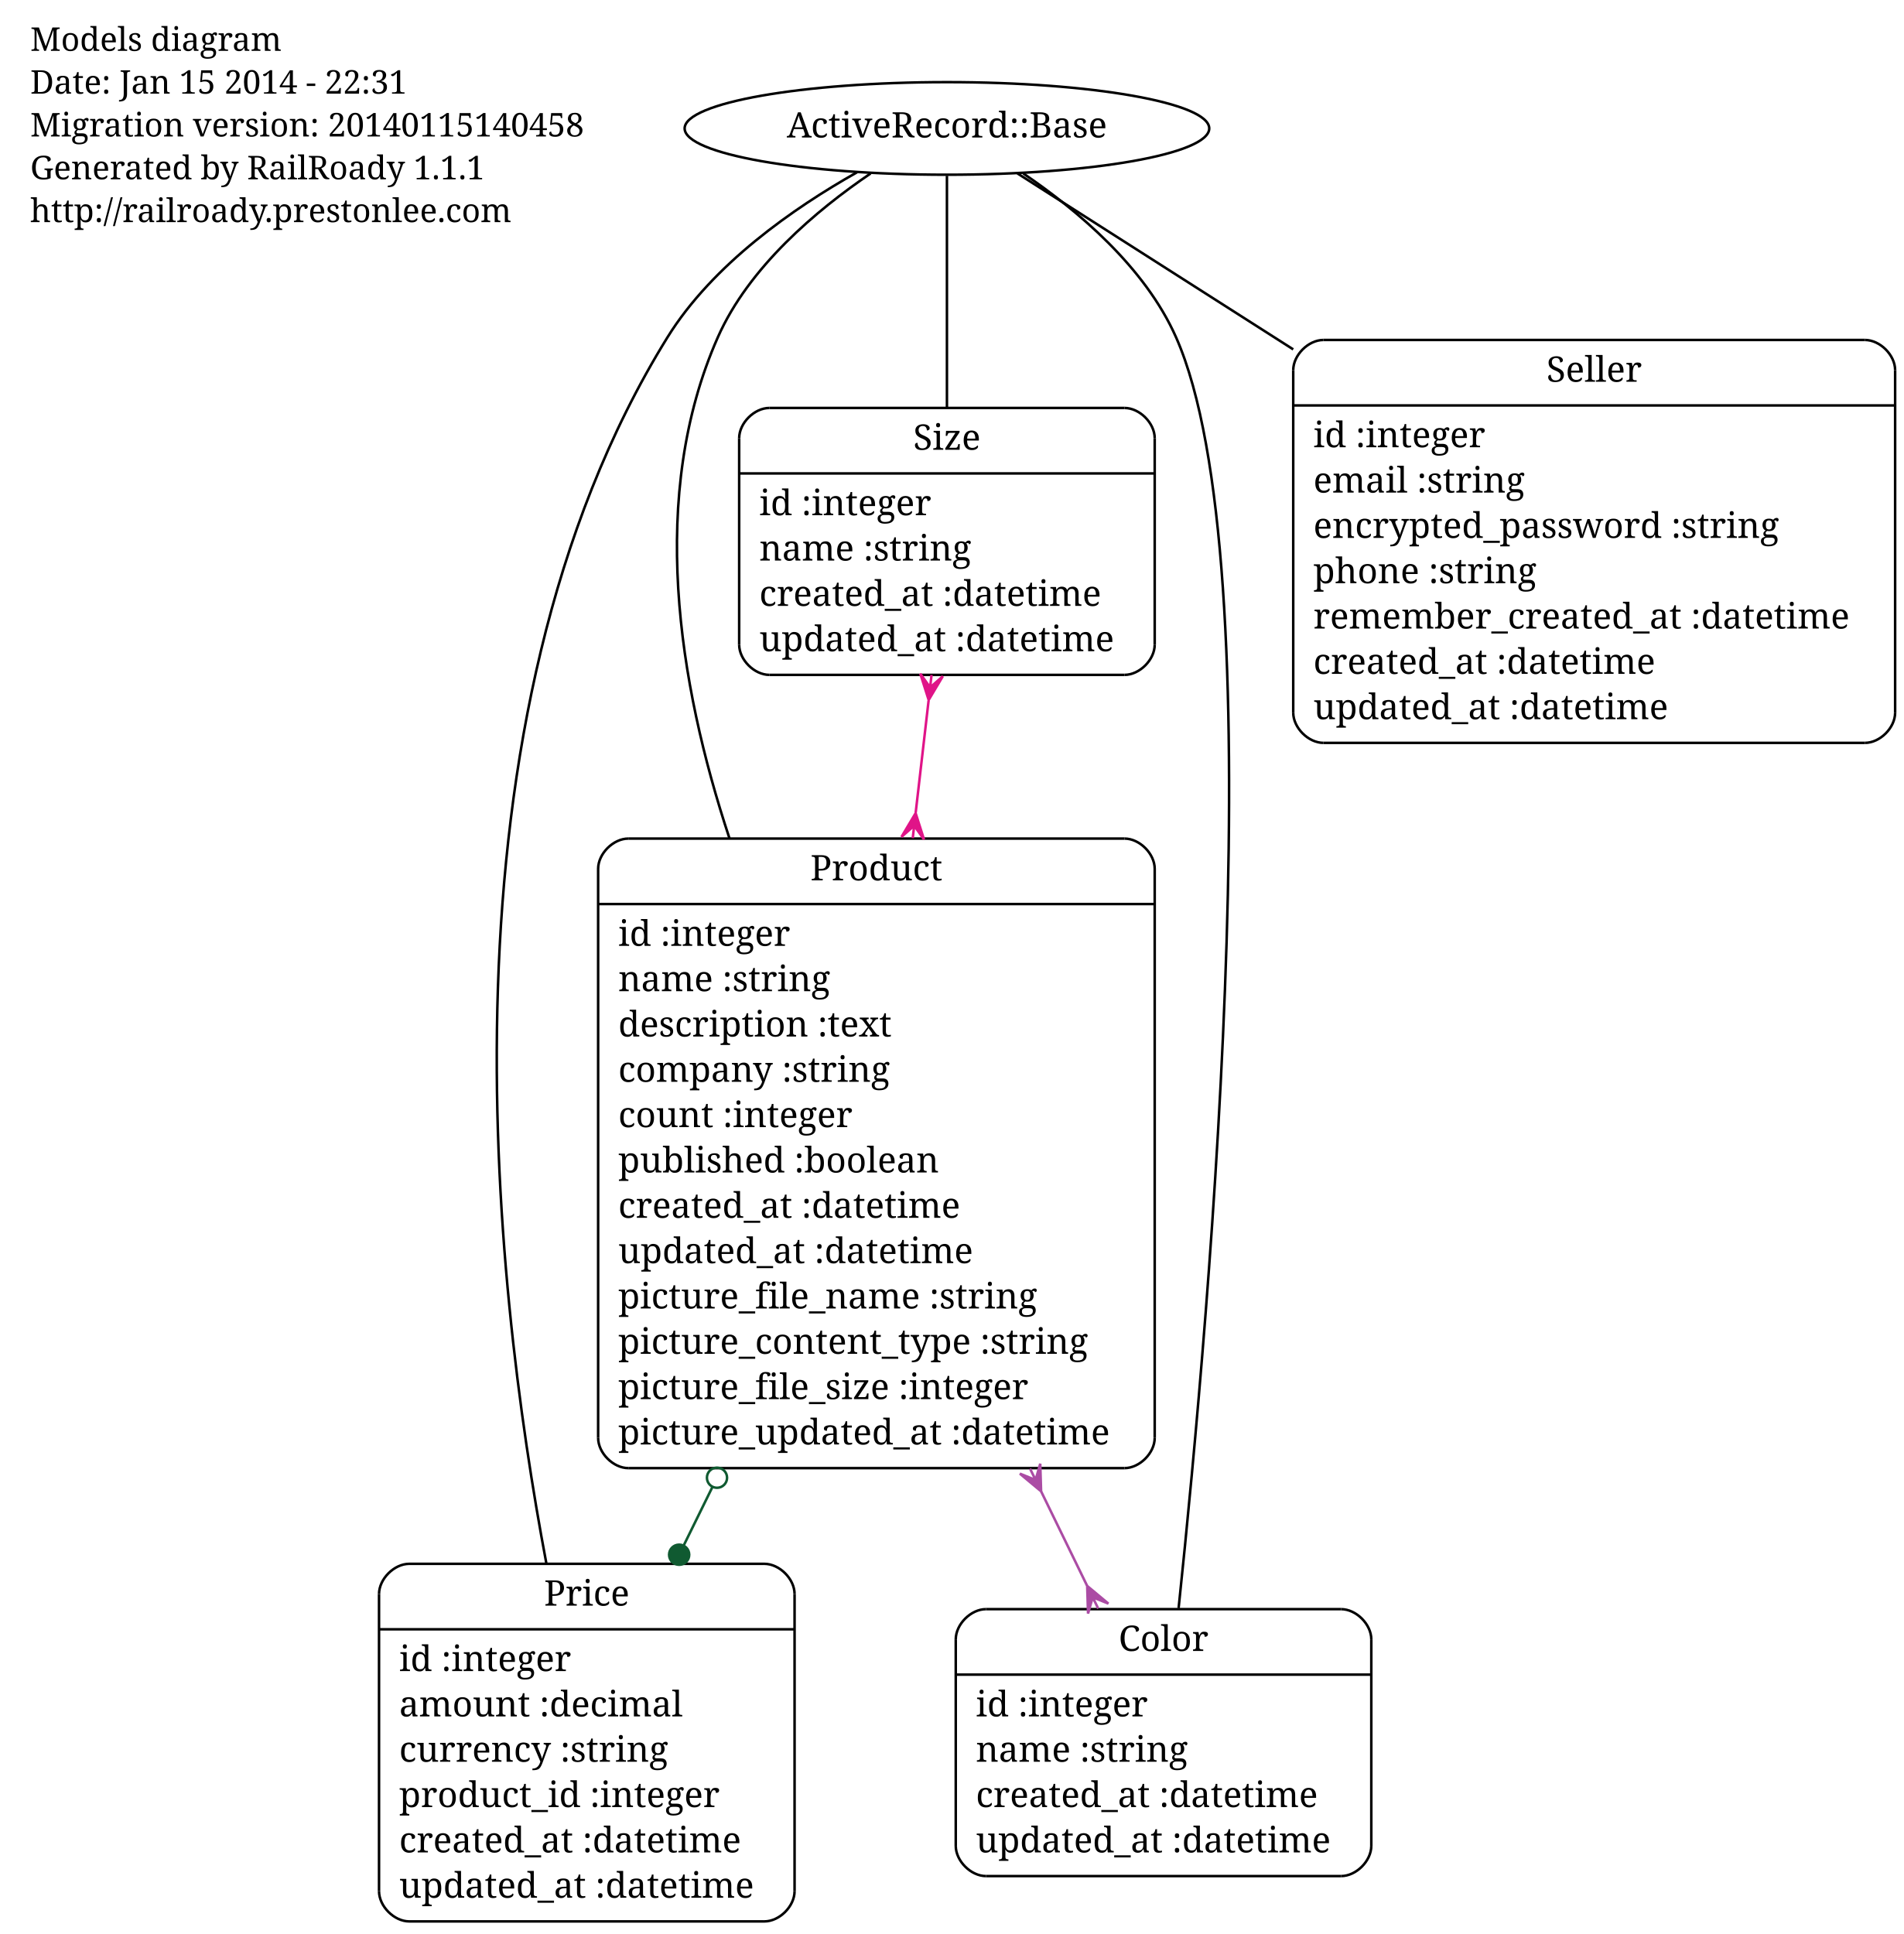
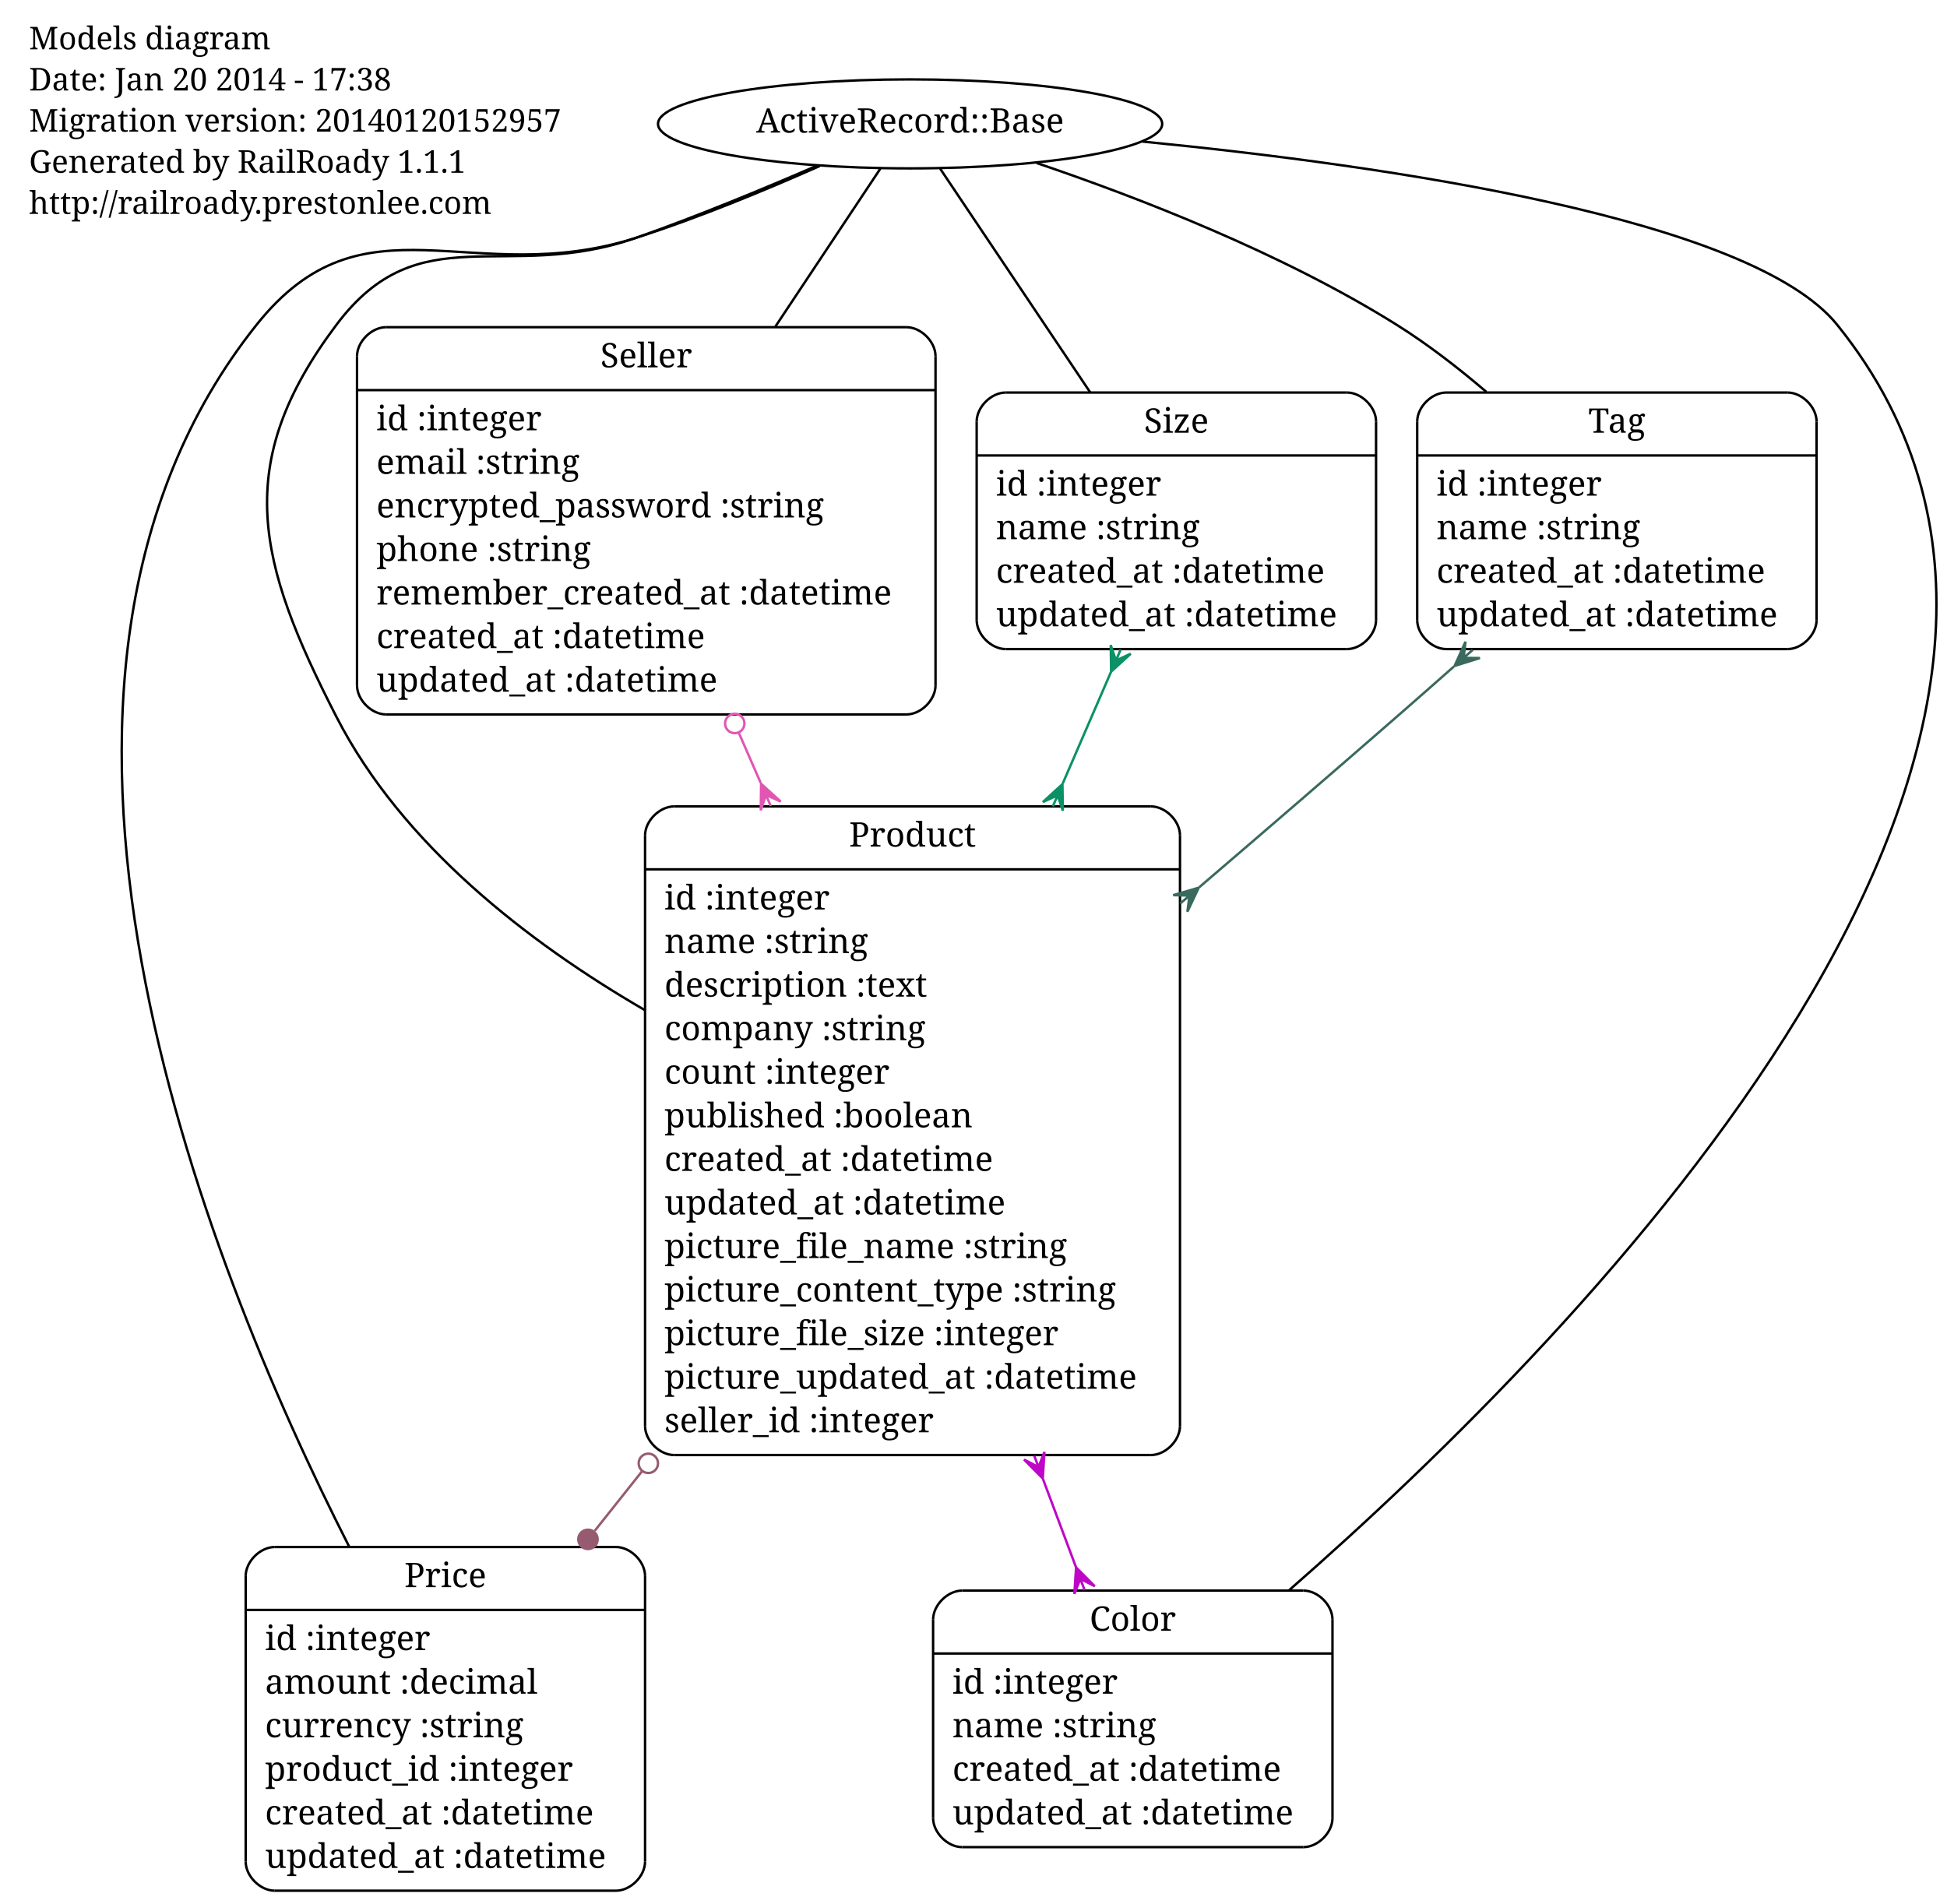
- <svg xmlns="http://www.w3.org/2000/svg" width="756pt" height="768pt" viewBox="0.00 0.00 756.00 768.00">
-   <g id="graph1" class="graph" transform="scale(1 1) rotate(0) translate(4 764)">
-     <polygon fill="white" stroke="white" points="-4,5 -4,-764 753,-764 753,5 -4,5" />
+ <svg xmlns="http://www.w3.org/2000/svg" width="804pt" height="786pt" viewBox="0.00 0.00 804.38 786.00">
+   <g id="graph1" class="graph" transform="scale(1 1) rotate(0) translate(4 782)">
+     <polygon fill="white" stroke="white" points="-4,5 -4,-782 801.382,-782 801.382,5 -4,5" />
    <g id="node1" class="node">
-       <text text-anchor="start" x="8" y="-743.8" font-family="Times Roman,serif" font-size="13.00">Models diagram</text>
-       <text text-anchor="start" x="8" y="-726.8" font-family="Times Roman,serif" font-size="13.00">Date: Jan 15 2014 - 22:31</text>
-       <text text-anchor="start" x="8" y="-709.8" font-family="Times Roman,serif" font-size="13.00">Migration version: 20140115140458</text>
-       <text text-anchor="start" x="8" y="-692.8" font-family="Times Roman,serif" font-size="13.00">Generated by RailRoady 1.1.1</text>
-       <text text-anchor="start" x="8" y="-675.8" font-family="Times Roman,serif" font-size="13.00">http://railroady.prestonlee.com</text>
+       <text text-anchor="start" x="8" y="-761.8" font-family="Times Roman,serif" font-size="13.00">Models diagram</text>
+       <text text-anchor="start" x="8" y="-744.8" font-family="Times Roman,serif" font-size="13.00">Date: Jan 20 2014 - 17:38</text>
+       <text text-anchor="start" x="8" y="-727.8" font-family="Times Roman,serif" font-size="13.00">Migration version: 20140120152957</text>
+       <text text-anchor="start" x="8" y="-710.8" font-family="Times Roman,serif" font-size="13.00">Generated by RailRoady 1.1.1</text>
+       <text text-anchor="start" x="8" y="-693.8" font-family="Times Roman,serif" font-size="13.00">http://railroady.prestonlee.com</text>
    </g>
    <g id="node2" class="node">
-       <polyline fill="none" stroke="black" points="301.5,-496 442.5,-496 " />
-       <path fill="none" stroke="black" d="M442.5,-496C448.5,-496 454.5,-502 454.5,-508" />
-       <polyline fill="none" stroke="black" points="454.5,-508 454.5,-590 " />
-       <path fill="none" stroke="black" d="M454.5,-590C454.5,-596 448.5,-602 442.5,-602" />
-       <polyline fill="none" stroke="black" points="442.5,-602 301.5,-602 " />
-       <path fill="none" stroke="black" d="M301.5,-602C295.5,-602 289.5,-596 289.5,-590" />
-       <polyline fill="none" stroke="black" points="289.5,-590 289.5,-508 " />
-       <path fill="none" stroke="black" d="M289.5,-508C289.5,-502 295.5,-496 301.5,-496" />
-       <text text-anchor="middle" x="372" y="-585.4" font-family="Times Roman,serif" font-size="14.00">Size</text>
-       <polyline fill="none" stroke="black" points="289.5,-576 454.5,-576 " />
-       <text text-anchor="start" x="297.5" y="-559.4" font-family="Times Roman,serif" font-size="14.00">id :integer</text>
-       <text text-anchor="start" x="297.5" y="-541.4" font-family="Times Roman,serif" font-size="14.00">name :string</text>
-       <text text-anchor="start" x="297.5" y="-523.4" font-family="Times Roman,serif" font-size="14.00">created_at :datetime</text>
-       <text text-anchor="start" x="297.5" y="-505.4" font-family="Times Roman,serif" font-size="14.00">updated_at :datetime</text>
+       <polyline fill="none" stroke="black" points="411.5,-514 552.5,-514 " />
+       <path fill="none" stroke="black" d="M552.5,-514C558.5,-514 564.5,-520 564.5,-526" />
+       <polyline fill="none" stroke="black" points="564.5,-526 564.5,-608 " />
+       <path fill="none" stroke="black" d="M564.5,-608C564.5,-614 558.5,-620 552.5,-620" />
+       <polyline fill="none" stroke="black" points="552.5,-620 411.5,-620 " />
+       <path fill="none" stroke="black" d="M411.5,-620C405.5,-620 399.5,-614 399.5,-608" />
+       <polyline fill="none" stroke="black" points="399.5,-608 399.5,-526 " />
+       <path fill="none" stroke="black" d="M399.5,-526C399.5,-520 405.5,-514 411.5,-514" />
+       <text text-anchor="middle" x="482" y="-603.4" font-family="Times Roman,serif" font-size="14.00">Size</text>
+       <polyline fill="none" stroke="black" points="399.5,-594 564.5,-594 " />
+       <text text-anchor="start" x="407.5" y="-577.4" font-family="Times Roman,serif" font-size="14.00">id :integer</text>
+       <text text-anchor="start" x="407.5" y="-559.4" font-family="Times Roman,serif" font-size="14.00">name :string</text>
+       <text text-anchor="start" x="407.5" y="-541.4" font-family="Times Roman,serif" font-size="14.00">created_at :datetime</text>
+       <text text-anchor="start" x="407.5" y="-523.4" font-family="Times Roman,serif" font-size="14.00">updated_at :datetime</text>
+     </g>
+     <g id="node4" class="node">
+       <polyline fill="none" stroke="black" points="274.5,-181 471.5,-181 " />
+       <path fill="none" stroke="black" d="M471.5,-181C477.5,-181 483.5,-187 483.5,-193" />
+       <polyline fill="none" stroke="black" points="483.5,-193 483.5,-437 " />
+       <path fill="none" stroke="black" d="M483.5,-437C483.5,-443 477.5,-449 471.5,-449" />
+       <polyline fill="none" stroke="black" points="471.5,-449 274.5,-449 " />
+       <path fill="none" stroke="black" d="M274.5,-449C268.5,-449 262.5,-443 262.5,-437" />
+       <polyline fill="none" stroke="black" points="262.5,-437 262.5,-193 " />
+       <path fill="none" stroke="black" d="M262.5,-193C262.5,-187 268.5,-181 274.5,-181" />
+       <text text-anchor="middle" x="373" y="-432.4" font-family="Times Roman,serif" font-size="14.00">Product</text>
+       <polyline fill="none" stroke="black" points="262.5,-423 483.5,-423 " />
+       <text text-anchor="start" x="270.5" y="-406.4" font-family="Times Roman,serif" font-size="14.00">id :integer</text>
+       <text text-anchor="start" x="270.5" y="-388.4" font-family="Times Roman,serif" font-size="14.00">name :string</text>
+       <text text-anchor="start" x="270.5" y="-370.4" font-family="Times Roman,serif" font-size="14.00">description :text</text>
+       <text text-anchor="start" x="270.5" y="-352.4" font-family="Times Roman,serif" font-size="14.00">company :string</text>
+       <text text-anchor="start" x="270.5" y="-334.4" font-family="Times Roman,serif" font-size="14.00">count :integer</text>
+       <text text-anchor="start" x="270.5" y="-316.4" font-family="Times Roman,serif" font-size="14.00">published :boolean</text>
+       <text text-anchor="start" x="270.5" y="-298.4" font-family="Times Roman,serif" font-size="14.00">created_at :datetime</text>
+       <text text-anchor="start" x="270.5" y="-280.4" font-family="Times Roman,serif" font-size="14.00">updated_at :datetime</text>
+       <text text-anchor="start" x="270.5" y="-262.4" font-family="Times Roman,serif" font-size="14.00">picture_file_name :string</text>
+       <text text-anchor="start" x="270.5" y="-244.4" font-family="Times Roman,serif" font-size="14.00">picture_content_type :string</text>
+       <text text-anchor="start" x="270.5" y="-226.4" font-family="Times Roman,serif" font-size="14.00">picture_file_size :integer</text>
+       <text text-anchor="start" x="270.5" y="-208.4" font-family="Times Roman,serif" font-size="14.00">picture_updated_at :datetime</text>
+       <text text-anchor="start" x="270.5" y="-190.4" font-family="Times Roman,serif" font-size="14.00">seller_id :integer</text>
+     </g>
+     <g id="edge2" class="edge">
+       <path fill="none" stroke="#0a9165" d="M455.019,-504.622C448.855,-490.371 442.054,-474.647 435.084,-458.533" />
+       <polygon fill="#0a9165" stroke="#0a9165" points="455.047,-504.687 454.887,-515.652 457.032,-509.276 459.017,-513.865 459.017,-513.865 459.017,-513.865 457.032,-509.276 463.147,-512.079 455.047,-504.687 455.047,-504.687" />
+       <polygon fill="#0a9165" stroke="#0a9165" points="434.934,-458.187 435.094,-447.222 432.949,-453.598 430.964,-449.009 430.964,-449.009 430.964,-449.009 432.949,-453.598 426.834,-450.795 434.934,-458.187 434.934,-458.187" />
    </g>
    <g id="node3" class="node">
-       <polyline fill="none" stroke="black" points="245.5,-181 442.5,-181 " />
-       <path fill="none" stroke="black" d="M442.5,-181C448.5,-181 454.5,-187 454.5,-193" />
-       <polyline fill="none" stroke="black" points="454.5,-193 454.5,-419 " />
-       <path fill="none" stroke="black" d="M454.5,-419C454.5,-425 448.5,-431 442.5,-431" />
-       <polyline fill="none" stroke="black" points="442.5,-431 245.5,-431 " />
-       <path fill="none" stroke="black" d="M245.5,-431C239.5,-431 233.5,-425 233.5,-419" />
-       <polyline fill="none" stroke="black" points="233.5,-419 233.5,-193 " />
-       <path fill="none" stroke="black" d="M233.5,-193C233.5,-187 239.5,-181 245.5,-181" />
-       <text text-anchor="middle" x="344" y="-414.4" font-family="Times Roman,serif" font-size="14.00">Product</text>
-       <polyline fill="none" stroke="black" points="233.5,-405 454.5,-405 " />
-       <text text-anchor="start" x="241.5" y="-388.4" font-family="Times Roman,serif" font-size="14.00">id :integer</text>
-       <text text-anchor="start" x="241.5" y="-370.4" font-family="Times Roman,serif" font-size="14.00">name :string</text>
-       <text text-anchor="start" x="241.5" y="-352.4" font-family="Times Roman,serif" font-size="14.00">description :text</text>
-       <text text-anchor="start" x="241.5" y="-334.4" font-family="Times Roman,serif" font-size="14.00">company :string</text>
-       <text text-anchor="start" x="241.5" y="-316.4" font-family="Times Roman,serif" font-size="14.00">count :integer</text>
-       <text text-anchor="start" x="241.5" y="-298.4" font-family="Times Roman,serif" font-size="14.00">published :boolean</text>
-       <text text-anchor="start" x="241.5" y="-280.4" font-family="Times Roman,serif" font-size="14.00">created_at :datetime</text>
-       <text text-anchor="start" x="241.5" y="-262.4" font-family="Times Roman,serif" font-size="14.00">updated_at :datetime</text>
-       <text text-anchor="start" x="241.5" y="-244.4" font-family="Times Roman,serif" font-size="14.00">picture_file_name :string</text>
-       <text text-anchor="start" x="241.5" y="-226.4" font-family="Times Roman,serif" font-size="14.00">picture_content_type :string</text>
-       <text text-anchor="start" x="241.5" y="-208.4" font-family="Times Roman,serif" font-size="14.00">picture_file_size :integer</text>
-       <text text-anchor="start" x="241.5" y="-190.4" font-family="Times Roman,serif" font-size="14.00">picture_updated_at :datetime</text>
+       <polyline fill="none" stroke="black" points="593.5,-514 734.5,-514 " />
+       <path fill="none" stroke="black" d="M734.5,-514C740.5,-514 746.5,-520 746.5,-526" />
+       <polyline fill="none" stroke="black" points="746.5,-526 746.5,-608 " />
+       <path fill="none" stroke="black" d="M746.5,-608C746.5,-614 740.5,-620 734.5,-620" />
+       <polyline fill="none" stroke="black" points="734.5,-620 593.5,-620 " />
+       <path fill="none" stroke="black" d="M593.5,-620C587.5,-620 581.5,-614 581.5,-608" />
+       <polyline fill="none" stroke="black" points="581.5,-608 581.5,-526 " />
+       <path fill="none" stroke="black" d="M581.5,-526C581.5,-520 587.5,-514 593.5,-514" />
+       <text text-anchor="middle" x="664" y="-603.4" font-family="Times Roman,serif" font-size="14.00">Tag</text>
+       <polyline fill="none" stroke="black" points="581.5,-594 746.5,-594 " />
+       <text text-anchor="start" x="589.5" y="-577.4" font-family="Times Roman,serif" font-size="14.00">id :integer</text>
+       <text text-anchor="start" x="589.5" y="-559.4" font-family="Times Roman,serif" font-size="14.00">name :string</text>
+       <text text-anchor="start" x="589.5" y="-541.4" font-family="Times Roman,serif" font-size="14.00">created_at :datetime</text>
+       <text text-anchor="start" x="589.5" y="-523.4" font-family="Times Roman,serif" font-size="14.00">updated_at :datetime</text>
    </g>
-     <g id="edge2" class="edge">
-       <path fill="none" stroke="#e01488" d="M364.712,-485.75C363.119,-471.927 361.374,-456.785 359.595,-441.342" />
-       <polygon fill="#e01488" stroke="#e01488" points="364.745,-486.039 361.419,-496.488 365.317,-491.006 365.89,-495.973 365.89,-495.973 365.89,-495.973 365.317,-491.006 370.36,-495.458 364.745,-486.039 364.745,-486.039" />
-       <polygon fill="#e01488" stroke="#e01488" points="359.567,-441.095 362.892,-430.645 358.994,-436.128 358.422,-431.161 358.422,-431.161 358.422,-431.161 358.994,-436.128 353.951,-431.676 359.567,-441.095 359.567,-441.095" />
+     <g id="edge6" class="edge">
+       <path fill="none" stroke="#3a695e" d="M596.549,-506.693C588.631,-499.693 580.65,-492.674 573,-486 546.76,-463.108 518.414,-438.688 491.543,-415.679" />
+       <polygon fill="#3a695e" stroke="#3a695e" points="596.945,-507.044 601.449,-517.042 600.688,-510.358 604.432,-513.673 604.432,-513.673 604.432,-513.673 600.688,-510.358 607.415,-510.304 596.945,-507.044 596.945,-507.044" />
+       <polygon fill="#3a695e" stroke="#3a695e" points="491.23,-415.411 486.558,-405.49 487.431,-412.16 483.632,-408.909 483.632,-408.909 483.632,-408.909 487.431,-412.16 480.707,-412.328 491.23,-415.411 491.23,-415.411" />
    </g>
-     <g id="node4" class="node">
-       <polyline fill="none" stroke="black" points="158.5,-1 299.5,-1 " />
-       <path fill="none" stroke="black" d="M299.5,-1C305.5,-1 311.5,-7 311.5,-13" />
-       <polyline fill="none" stroke="black" points="311.5,-13 311.5,-131 " />
-       <path fill="none" stroke="black" d="M311.5,-131C311.5,-137 305.5,-143 299.5,-143" />
-       <polyline fill="none" stroke="black" points="299.5,-143 158.5,-143 " />
-       <path fill="none" stroke="black" d="M158.5,-143C152.5,-143 146.5,-137 146.5,-131" />
-       <polyline fill="none" stroke="black" points="146.5,-131 146.5,-13 " />
-       <path fill="none" stroke="black" d="M146.5,-13C146.5,-7 152.5,-1 158.5,-1" />
-       <text text-anchor="middle" x="229" y="-126.4" font-family="Times Roman,serif" font-size="14.00">Price</text>
-       <polyline fill="none" stroke="black" points="146.5,-117 311.5,-117 " />
-       <text text-anchor="start" x="154.5" y="-100.4" font-family="Times Roman,serif" font-size="14.00">id :integer</text>
-       <text text-anchor="start" x="154.5" y="-82.4" font-family="Times Roman,serif" font-size="14.00">amount :decimal</text>
-       <text text-anchor="start" x="154.5" y="-64.4" font-family="Times Roman,serif" font-size="14.00">currency :string</text>
-       <text text-anchor="start" x="154.5" y="-46.4" font-family="Times Roman,serif" font-size="14.00">product_id :integer</text>
-       <text text-anchor="start" x="154.5" y="-28.4" font-family="Times Roman,serif" font-size="14.00">created_at :datetime</text>
-       <text text-anchor="start" x="154.5" y="-10.4" font-family="Times Roman,serif" font-size="14.00">updated_at :datetime</text>
+     <g id="node5" class="node">
+       <polyline fill="none" stroke="black" points="109.5,-1 250.5,-1 " />
+       <path fill="none" stroke="black" d="M250.5,-1C256.5,-1 262.5,-7 262.5,-13" />
+       <polyline fill="none" stroke="black" points="262.5,-13 262.5,-131 " />
+       <path fill="none" stroke="black" d="M262.5,-131C262.5,-137 256.5,-143 250.5,-143" />
+       <polyline fill="none" stroke="black" points="250.5,-143 109.5,-143 " />
+       <path fill="none" stroke="black" d="M109.5,-143C103.5,-143 97.5,-137 97.5,-131" />
+       <polyline fill="none" stroke="black" points="97.5,-131 97.5,-13 " />
+       <path fill="none" stroke="black" d="M97.5,-13C97.5,-7 103.5,-1 109.5,-1" />
+       <text text-anchor="middle" x="180" y="-126.4" font-family="Times Roman,serif" font-size="14.00">Price</text>
+       <polyline fill="none" stroke="black" points="97.5,-117 262.5,-117 " />
+       <text text-anchor="start" x="105.5" y="-100.4" font-family="Times Roman,serif" font-size="14.00">id :integer</text>
+       <text text-anchor="start" x="105.5" y="-82.4" font-family="Times Roman,serif" font-size="14.00">amount :decimal</text>
+       <text text-anchor="start" x="105.5" y="-64.4" font-family="Times Roman,serif" font-size="14.00">currency :string</text>
+       <text text-anchor="start" x="105.5" y="-46.4" font-family="Times Roman,serif" font-size="14.00">product_id :integer</text>
+       <text text-anchor="start" x="105.5" y="-28.4" font-family="Times Roman,serif" font-size="14.00">created_at :datetime</text>
+       <text text-anchor="start" x="105.5" y="-10.4" font-family="Times Roman,serif" font-size="14.00">updated_at :datetime</text>
+     </g>
+     <g id="edge12" class="edge">
+       <path fill="none" stroke="#965b70" d="M261.291,-174.35C254.614,-165.944 248.037,-157.663 241.692,-149.674" />
+       <ellipse fill="none" stroke="#965b70" cx="263.851" cy="-177.574" rx="4" ry="4" />
+       <ellipse fill="#965b70" stroke="#965b70" cx="238.907" cy="-146.168" rx="4" ry="4" />
+     </g>
+     <g id="node6" class="node">
+       <polyline fill="none" stroke="black" points="393.5,-19 534.5,-19 " />
+       <path fill="none" stroke="black" d="M534.5,-19C540.5,-19 546.5,-25 546.5,-31" />
+       <polyline fill="none" stroke="black" points="546.5,-31 546.5,-113 " />
+       <path fill="none" stroke="black" d="M546.5,-113C546.5,-119 540.5,-125 534.5,-125" />
+       <polyline fill="none" stroke="black" points="534.5,-125 393.5,-125 " />
+       <path fill="none" stroke="black" d="M393.5,-125C387.5,-125 381.5,-119 381.5,-113" />
+       <polyline fill="none" stroke="black" points="381.5,-113 381.5,-31 " />
+       <path fill="none" stroke="black" d="M381.5,-31C381.5,-25 387.5,-19 393.5,-19" />
+       <text text-anchor="middle" x="464" y="-108.4" font-family="Times Roman,serif" font-size="14.00">Color</text>
+       <polyline fill="none" stroke="black" points="381.5,-99 546.5,-99 " />
+       <text text-anchor="start" x="389.5" y="-82.4" font-family="Times Roman,serif" font-size="14.00">id :integer</text>
+       <text text-anchor="start" x="389.5" y="-64.4" font-family="Times Roman,serif" font-size="14.00">name :string</text>
+       <text text-anchor="start" x="389.5" y="-46.4" font-family="Times Roman,serif" font-size="14.00">created_at :datetime</text>
+       <text text-anchor="start" x="389.5" y="-28.4" font-family="Times Roman,serif" font-size="14.00">updated_at :datetime</text>
+     </g>
+     <g id="edge10" class="edge">
+       <path fill="none" stroke="#bf06c8" d="M426.895,-171.082C431.651,-158.384 436.279,-146.024 440.563,-134.584" />
+       <polygon fill="#bf06c8" stroke="#bf06c8" points="426.798,-171.342 419.077,-179.128 425.044,-176.024 423.291,-180.707 423.291,-180.707 423.291,-180.707 425.044,-176.024 427.505,-182.285 426.798,-171.342 426.798,-171.342" />
+       <polygon fill="#bf06c8" stroke="#bf06c8" points="440.569,-134.568 448.29,-126.781 442.323,-129.885 444.076,-125.203 444.076,-125.203 444.076,-125.203 442.323,-129.885 439.862,-123.625 440.569,-134.568 440.569,-134.568" />
+     </g>
+     <g id="node7" class="node">
+       <polyline fill="none" stroke="black" points="155.5,-487 370.5,-487 " />
+       <path fill="none" stroke="black" d="M370.5,-487C376.5,-487 382.5,-493 382.5,-499" />
+       <polyline fill="none" stroke="black" points="382.5,-499 382.5,-635 " />
+       <path fill="none" stroke="black" d="M382.5,-635C382.5,-641 376.5,-647 370.5,-647" />
+       <polyline fill="none" stroke="black" points="370.5,-647 155.5,-647 " />
+       <path fill="none" stroke="black" d="M155.5,-647C149.5,-647 143.5,-641 143.5,-635" />
+       <polyline fill="none" stroke="black" points="143.5,-635 143.5,-499 " />
+       <path fill="none" stroke="black" d="M143.5,-499C143.5,-493 149.5,-487 155.5,-487" />
+       <text text-anchor="middle" x="263" y="-630.4" font-family="Times Roman,serif" font-size="14.00">Seller</text>
+       <polyline fill="none" stroke="black" points="143.5,-621 382.5,-621 " />
+       <text text-anchor="start" x="151.5" y="-604.4" font-family="Times Roman,serif" font-size="14.00">id :integer</text>
+       <text text-anchor="start" x="151.5" y="-586.4" font-family="Times Roman,serif" font-size="14.00">email :string</text>
+       <text text-anchor="start" x="151.5" y="-568.4" font-family="Times Roman,serif" font-size="14.00">encrypted_password :string</text>
+       <text text-anchor="start" x="151.5" y="-550.4" font-family="Times Roman,serif" font-size="14.00">phone :string</text>
+       <text text-anchor="start" x="151.5" y="-532.4" font-family="Times Roman,serif" font-size="14.00">remember_created_at :datetime</text>
+       <text text-anchor="start" x="151.5" y="-514.4" font-family="Times Roman,serif" font-size="14.00">created_at :datetime</text>
+       <text text-anchor="start" x="151.5" y="-496.4" font-family="Times Roman,serif" font-size="14.00">updated_at :datetime</text>
+     </g>
+     <g id="edge20" class="edge">
+       <path fill="none" stroke="#e156b2" d="M301.209,-479.466C304.163,-472.7 307.188,-465.77 310.245,-458.766" />
+       <ellipse fill="none" stroke="#e156b2" cx="299.556" cy="-483.253" rx="4" ry="4" />
+       <polygon fill="#e156b2" stroke="#e156b2" points="310.43,-458.341 318.555,-450.977 312.431,-453.759 314.431,-449.177 314.431,-449.177 314.431,-449.177 312.431,-453.759 310.307,-447.376 310.43,-458.341 310.43,-458.341" />
+     </g>
+     <g id="node9" class="node">
+       <ellipse fill="none" stroke="black" cx="372" cy="-731" rx="104.151" ry="18.385" />
+       <text text-anchor="middle" x="372" y="-727.4" font-family="Times Roman,serif" font-size="14.00">ActiveRecord::Base</text>
+     </g>
+     <g id="edge4" class="edge">
+       <path fill="none" stroke="black" d="M384.405,-712.506C399.35,-690.223 425.109,-651.82 446.411,-620.06" />
    </g>
    <g id="edge8" class="edge">
-       <path fill="none" stroke="#105a31" d="M278.894,-173.524C275.044,-165.689 271.239,-157.948 267.552,-150.445" />
-       <ellipse fill="none" stroke="#105a31" cx="280.696" cy="-177.19" rx="4" ry="4" />
-       <ellipse fill="#105a31" stroke="#105a31" cx="265.671" cy="-146.616" rx="4" ry="4" />
-     </g>
-     <g id="node5" class="node">
-       <polyline fill="none" stroke="black" points="387.5,-19 528.5,-19 " />
-       <path fill="none" stroke="black" d="M528.5,-19C534.5,-19 540.5,-25 540.5,-31" />
-       <polyline fill="none" stroke="black" points="540.5,-31 540.5,-113 " />
-       <path fill="none" stroke="black" d="M540.5,-113C540.5,-119 534.5,-125 528.5,-125" />
-       <polyline fill="none" stroke="black" points="528.5,-125 387.5,-125 " />
-       <path fill="none" stroke="black" d="M387.5,-125C381.5,-125 375.5,-119 375.5,-113" />
-       <polyline fill="none" stroke="black" points="375.5,-113 375.5,-31 " />
-       <path fill="none" stroke="black" d="M375.5,-31C375.5,-25 381.5,-19 387.5,-19" />
-       <text text-anchor="middle" x="458" y="-108.4" font-family="Times Roman,serif" font-size="14.00">Color</text>
-       <polyline fill="none" stroke="black" points="375.5,-99 540.5,-99 " />
-       <text text-anchor="start" x="383.5" y="-82.4" font-family="Times Roman,serif" font-size="14.00">id :integer</text>
-       <text text-anchor="start" x="383.5" y="-64.4" font-family="Times Roman,serif" font-size="14.00">name :string</text>
-       <text text-anchor="start" x="383.5" y="-46.4" font-family="Times Roman,serif" font-size="14.00">created_at :datetime</text>
-       <text text-anchor="start" x="383.5" y="-28.4" font-family="Times Roman,serif" font-size="14.00">updated_at :datetime</text>
-     </g>
-     <g id="edge6" class="edge">
-       <path fill="none" stroke="#ab4ca4" d="M409.456,-171.642C415.752,-158.72 421.907,-146.087 427.604,-134.392" />
-       <polygon fill="#ab4ca4" stroke="#ab4ca4" points="409.385,-171.79 400.959,-178.809 407.195,-176.285 405.005,-180.779 405.005,-180.779 405.005,-180.779 407.195,-176.285 409.05,-182.75 409.385,-171.79 409.385,-171.79" />
-       <polygon fill="#ab4ca4" stroke="#ab4ca4" points="427.69,-134.216 436.115,-127.197 429.879,-129.721 432.069,-125.226 432.069,-125.226 432.069,-125.226 429.879,-129.721 428.024,-123.255 427.69,-134.216 427.69,-134.216" />
-     </g>
-     <g id="node6" class="node">
-       <polyline fill="none" stroke="black" points="521.5,-469 736.5,-469 " />
-       <path fill="none" stroke="black" d="M736.5,-469C742.5,-469 748.5,-475 748.5,-481" />
-       <polyline fill="none" stroke="black" points="748.5,-481 748.5,-617 " />
-       <path fill="none" stroke="black" d="M748.5,-617C748.5,-623 742.5,-629 736.5,-629" />
-       <polyline fill="none" stroke="black" points="736.5,-629 521.5,-629 " />
-       <path fill="none" stroke="black" d="M521.5,-629C515.5,-629 509.5,-623 509.5,-617" />
-       <polyline fill="none" stroke="black" points="509.5,-617 509.5,-481 " />
-       <path fill="none" stroke="black" d="M509.5,-481C509.5,-475 515.5,-469 521.5,-469" />
-       <text text-anchor="middle" x="629" y="-612.4" font-family="Times Roman,serif" font-size="14.00">Seller</text>
-       <polyline fill="none" stroke="black" points="509.5,-603 748.5,-603 " />
-       <text text-anchor="start" x="517.5" y="-586.4" font-family="Times Roman,serif" font-size="14.00">id :integer</text>
-       <text text-anchor="start" x="517.5" y="-568.4" font-family="Times Roman,serif" font-size="14.00">email :string</text>
-       <text text-anchor="start" x="517.5" y="-550.4" font-family="Times Roman,serif" font-size="14.00">encrypted_password :string</text>
-       <text text-anchor="start" x="517.5" y="-532.4" font-family="Times Roman,serif" font-size="14.00">phone :string</text>
-       <text text-anchor="start" x="517.5" y="-514.4" font-family="Times Roman,serif" font-size="14.00">remember_created_at :datetime</text>
-       <text text-anchor="start" x="517.5" y="-496.4" font-family="Times Roman,serif" font-size="14.00">created_at :datetime</text>
-       <text text-anchor="start" x="517.5" y="-478.4" font-family="Times Roman,serif" font-size="14.00">updated_at :datetime</text>
-     </g>
-     <g id="node8" class="node">
-       <ellipse fill="none" stroke="black" cx="372" cy="-713" rx="104.151" ry="18.385" />
-       <text text-anchor="middle" x="372" y="-709.4" font-family="Times Roman,serif" font-size="14.00">ActiveRecord::Base</text>
-     </g>
-     <g id="edge4" class="edge">
-       <path fill="none" stroke="black" d="M372,-694.187C372,-671.891 372,-633.781 372,-602.2" />
-     </g>
-     <g id="edge10" class="edge">
-       <path fill="none" stroke="black" d="M341.679,-695.113C320.295,-680.594 293.347,-657.974 281,-630 253.406,-567.485 265.19,-492.907 285.654,-431.07" />
-     </g>
-     <g id="edge12" class="edge">
-       <path fill="none" stroke="black" d="M336.268,-695.565C311.17,-681.412 278.985,-659.053 261,-630 166.897,-477.984 191.675,-255.74 212.956,-143.104" />
+       <path fill="none" stroke="black" d="M424.278,-714.837C466.266,-700.606 525.803,-677.555 573,-648 585.727,-640.03 598.395,-630.25 610.056,-620.278" />
    </g>
    <g id="edge14" class="edge">
-       <path fill="none" stroke="black" d="M402.321,-695.113C423.705,-680.594 450.653,-657.974 463,-630 502.365,-540.817 476.748,-247.007 463.99,-125.413" />
+       <path fill="none" stroke="black" d="M333.454,-713.712C311.802,-704.32 284.153,-692.851 259,-684 204.867,-664.951 169.46,-693.888 135,-648 91.764,-590.427 102.143,-550.066 135,-486 162.107,-433.145 213.991,-392.934 262.413,-364.827" />
    </g>
    <g id="edge16" class="edge">
-       <path fill="none" stroke="black" d="M399.993,-695.137C426.662,-678.118 468.688,-651.3 509.498,-625.258" />
+       <path fill="none" stroke="black" d="M334.671,-713.605C312.931,-703.949 284.801,-692.259 259,-684 190.819,-662.176 146.607,-703.993 102,-648 -15.425,-500.601 79.979,-261.732 140.187,-143.285" />
+     </g>
+     <g id="edge18" class="edge">
+       <path fill="none" stroke="black" d="M468.042,-723.691C569.486,-713.74 719.603,-691.89 755,-648 892.328,-477.724 650.901,-232.124 528.584,-125.149" />
+     </g>
+     <g id="edge22" class="edge">
+       <path fill="none" stroke="black" d="M359.708,-712.506C348.963,-696.338 332.577,-671.684 316.329,-647.239" />
    </g>
  </g>
</svg>
